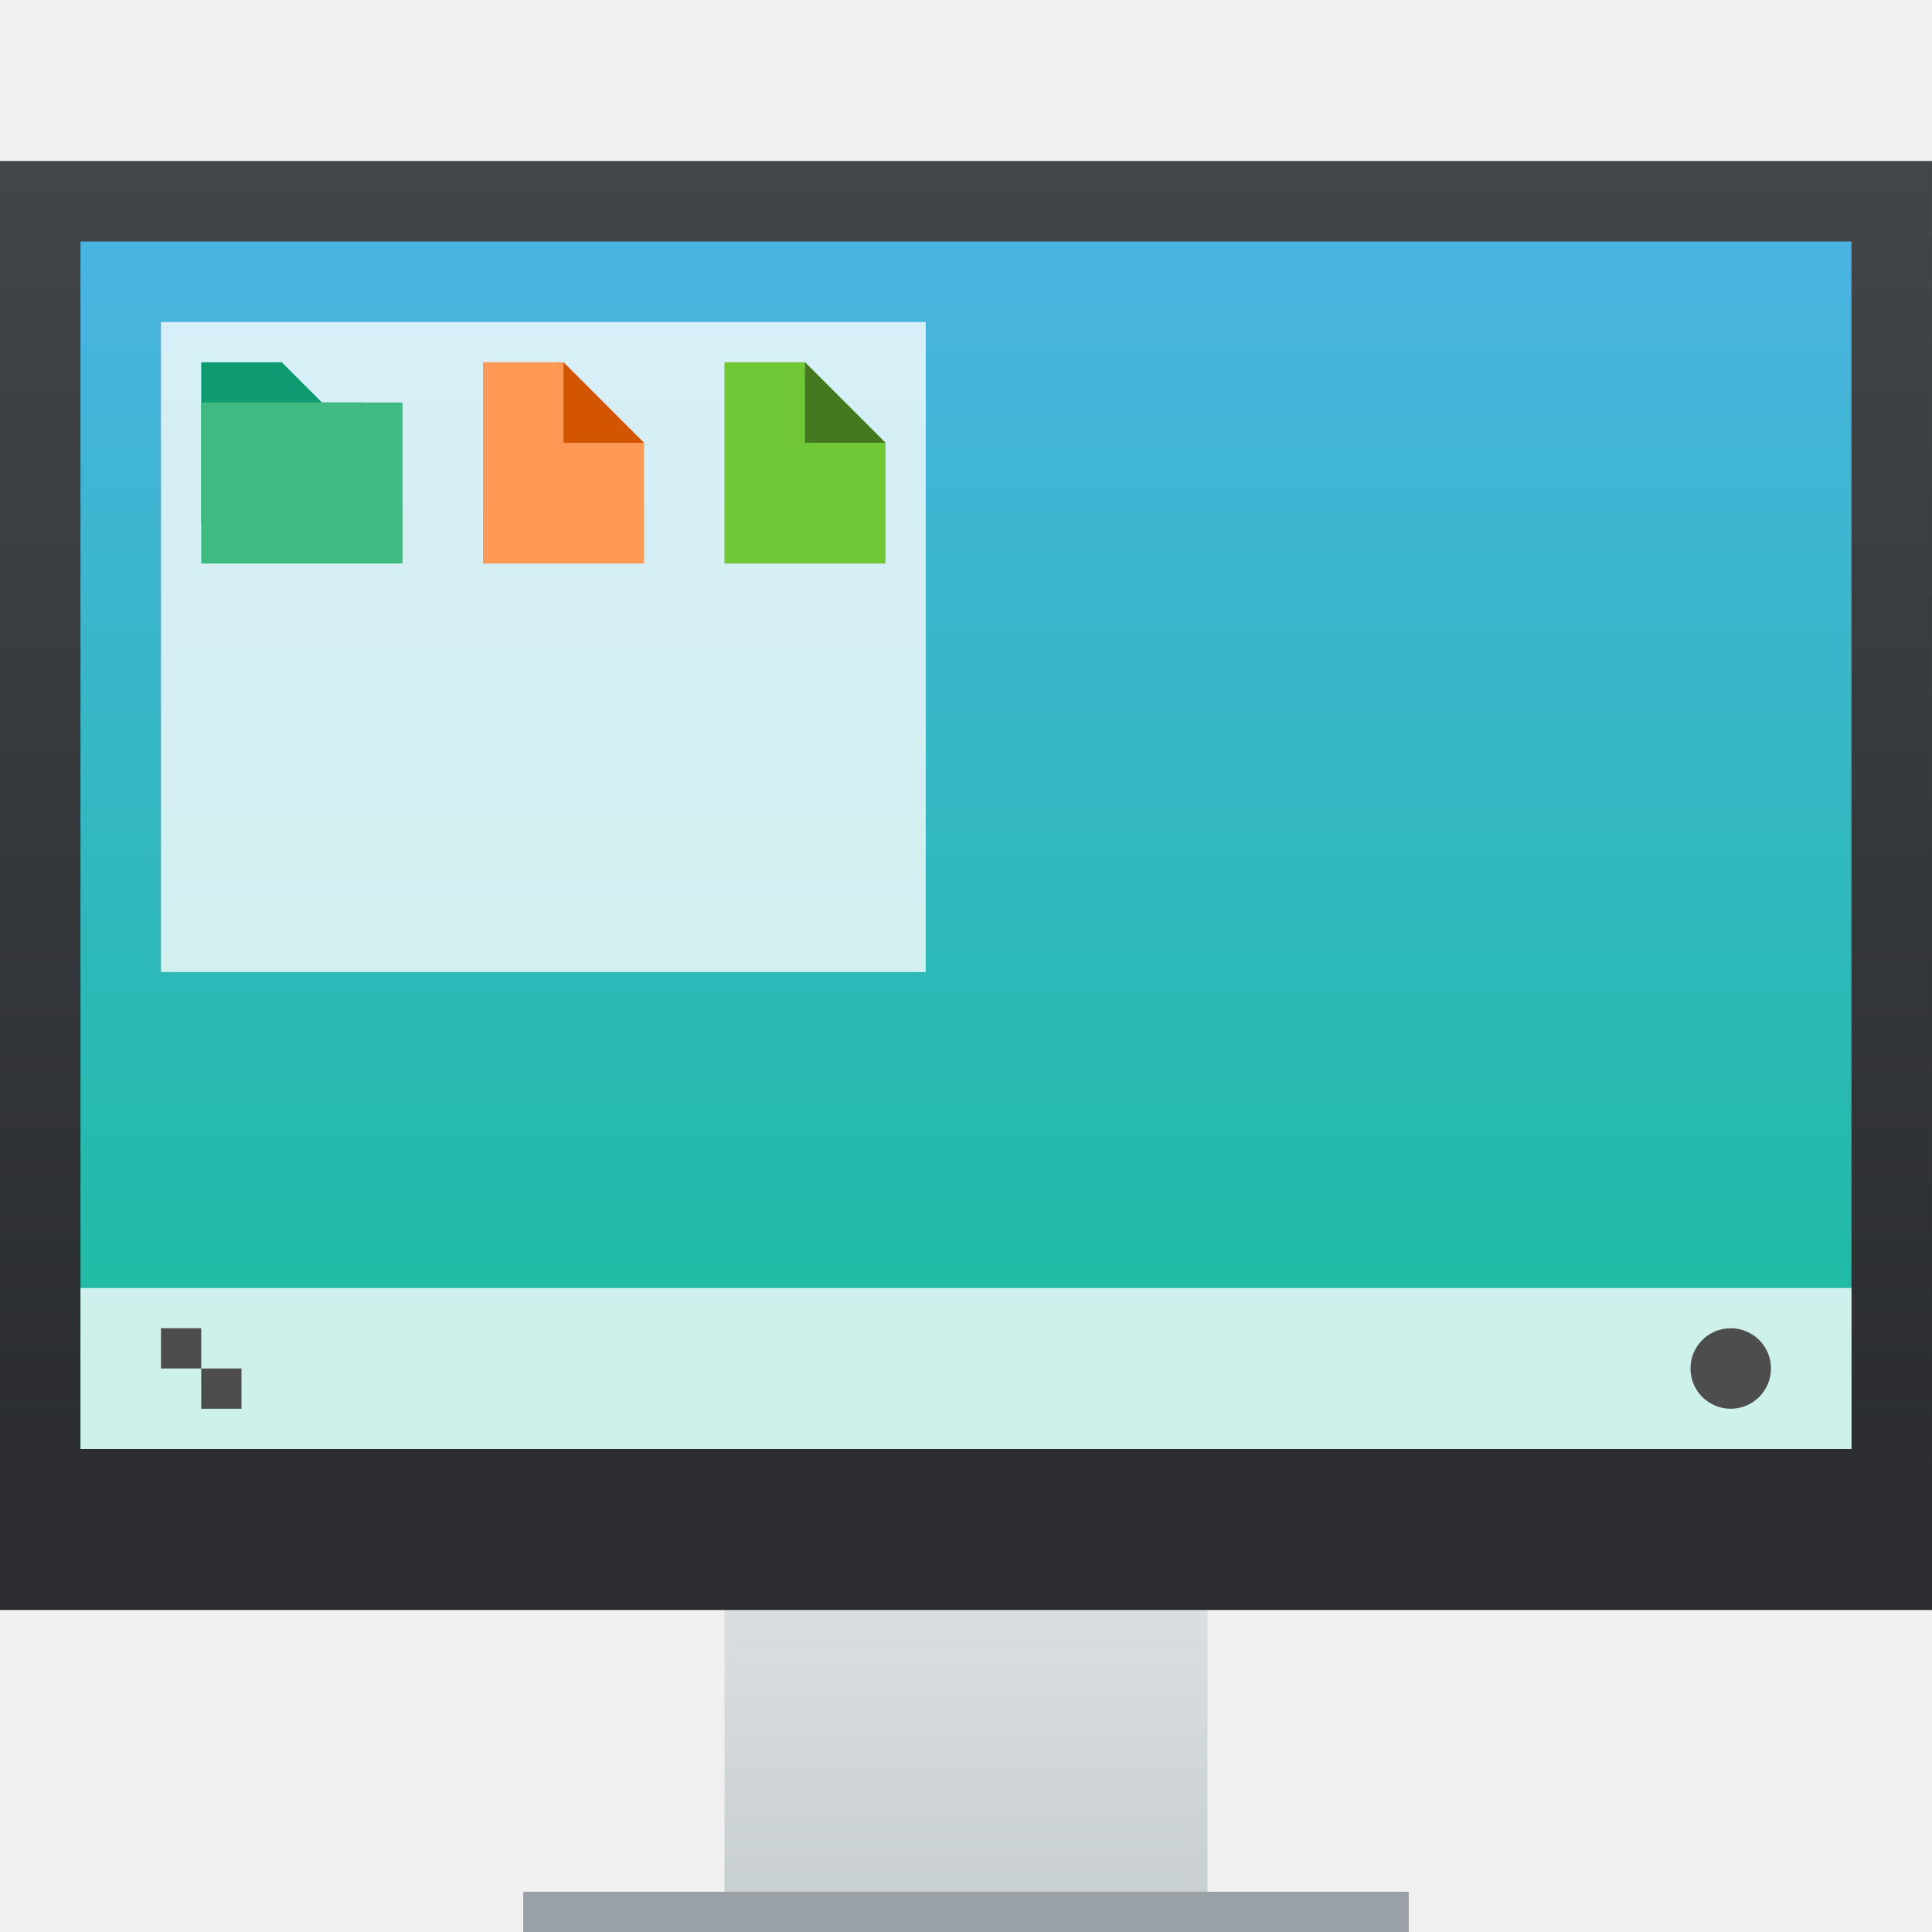
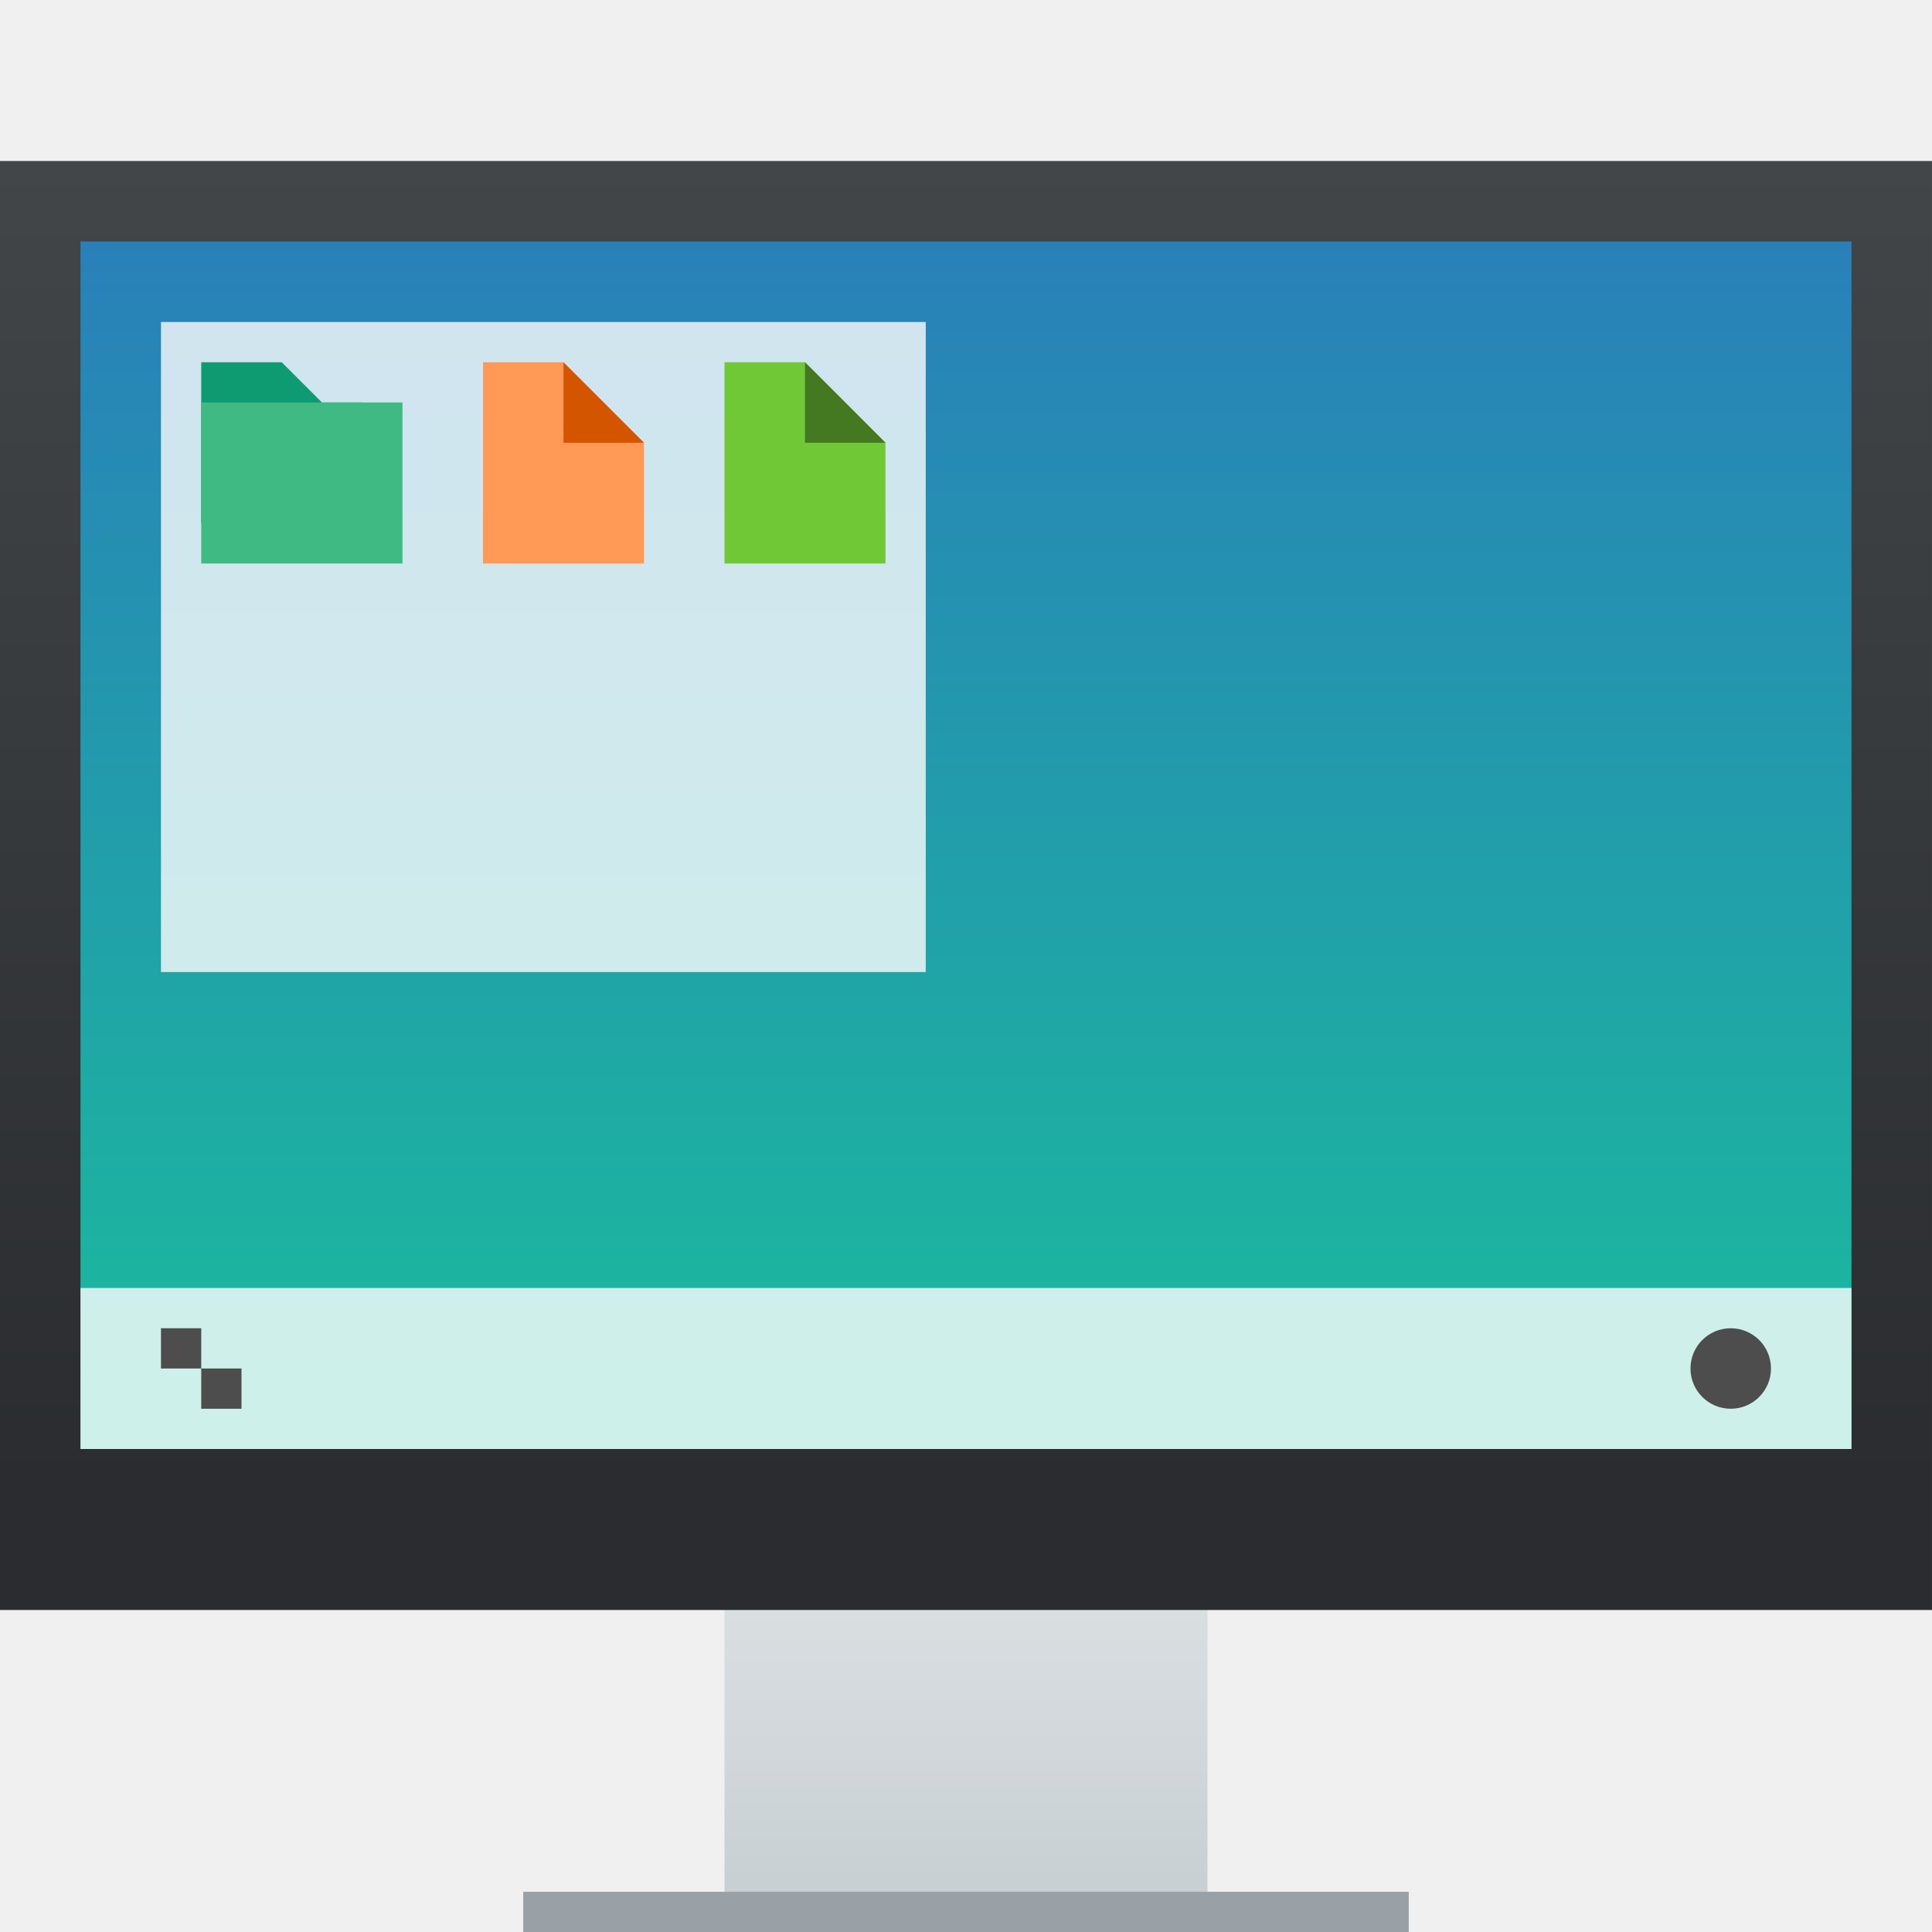
<svg xmlns="http://www.w3.org/2000/svg" xmlns:xlink="http://www.w3.org/1999/xlink" width="48" height="48" id="svg5453" version="1.1">
  <defs id="defs5455">
    <linearGradient id="linearGradient4159">
      <stop id="stop4161" offset="0" style="stop-color:#2a2c2f;stop-opacity:1" />
      <stop id="stop4163" offset="1" style="stop-color:#424649;stop-opacity:1" />
    </linearGradient>
    <linearGradient xlink:href="#linearGradient4159" id="linearGradient4250" x1="409.571" y1="536.798" x2="409.571" y2="503.798" gradientUnits="userSpaceOnUse" />
    <linearGradient xlink:href="#linearGradient4303" id="linearGradient4272" x1="408.571" y1="547.798" x2="408.571" y2="536.798" gradientUnits="userSpaceOnUse" gradientTransform="translate(-384.5714,-499.798)" />
    <linearGradient id="linearGradient4303">
      <stop style="stop-color:#c6cdd1;stop-opacity:1" offset="0" id="stop4305" />
      <stop style="stop-color:#e0e5e7;stop-opacity:1" offset="1" id="stop4307" />
    </linearGradient>
-     <linearGradient xlink:href="#linearGradient4697" id="linearGradient4249" gradientUnits="userSpaceOnUse" gradientTransform="matrix(0.9166663,0,0,0.9166661,34.04774,43.98342)" x1="419.33" y1="536.525" x2="419.33" y2="498.134" />
+     <linearGradient xlink:href="#linearGradient4697" id="linearGradient4249" gradientUnits="userSpaceOnUse" gradientTransform="matrix(0.9166663,0,0,0.9166661,34.04774,43.98342)" x1="419.481" y1="536.525" x2="419.481" y2="503.798" />
    <linearGradient id="linearGradient4697">
      <stop style="stop-color:#1abc9c;stop-opacity:1" id="stop4699" />
-       <stop offset="1" style="stop-color:#52b2ee;stop-opacity:1" id="stop4701" />
+       <stop offset="1" style="stop-color:#2980b9;stop-opacity:1" id="stop4701" />
    </linearGradient>
  </defs>
  <g id="layer1" transform="translate(-384.5714,-499.798)">
    <path style="opacity:1;fill:url(#linearGradient4272);fill-opacity:1;stroke:none;stroke-width:2.8;stroke-miterlimit:4;stroke-dasharray:none;stroke-opacity:0.55" d="m 18,37 0,7 0,2 0,2 12,0 0,-2 0,-2 0,-7 z" id="rect4254" transform="translate(384.5714,499.798)" />
    <rect style="opacity:1;fill:url(#linearGradient4250);fill-opacity:1;stroke:none;stroke-width:2.8;stroke-miterlimit:4;stroke-dasharray:none;stroke-opacity:0.55" id="rect4173" width="48" height="36" x="384.571" y="503.798" />
    <path style="fill:url(#linearGradient4249)" id="path4247" d="m 386.571,505.798 0,30 44,0 0,-30 -44,0 z" />
    <rect style="opacity:1;fill:#99a1a7;fill-opacity:1;stroke:none;stroke-width:2.8;stroke-miterlimit:4;stroke-dasharray:none;stroke-opacity:0.55" id="rect4295" width="22" height="1" x="397.571" y="546.798" />
    <rect style="opacity:1;fill:#ffffff;fill-opacity:0.784;stroke:none" id="rect4267" width="44" height="4" x="386.571" y="531.798" />
    <circle style="opacity:1;fill:#4d4d4d;fill-opacity:1;stroke:none;stroke-opacity:1" id="path4166" cx="427.571" cy="533.798" r="1" />
    <path style="opacity:1;fill:#4d4d4d;fill-opacity:1;stroke:none;stroke-opacity:1" d="m 388.571,532.798 0,1 1,0 0,-1 -1,0 z m 1,1 0,1 1,0 0,-1 -1,0 z" id="rect4183" />
    <rect style="fill:#ffffff;fill-opacity:0.784;stroke:none" id="rect3432" width="19" height="16.15" x="388.571" y="507.798" />
    <path style="opacity:1;fill:#0f9b71;fill-opacity:1;stroke:none" d="m 389.571,508.798 0,4 4,0 0,-3 -1,0 -1,-1 z" id="rect4160" />
    <path style="opacity:1;fill:#ff9955;fill-opacity:1;stroke:none" d="m 396.571,508.798 0,5 4,0 0,-3 -2,-2 z" id="rect4235" />
    <path style="fill:#d45500;fill-opacity:1;fill-rule:evenodd;stroke:none;stroke-width:1px;stroke-linecap:butt;stroke-linejoin:miter;stroke-opacity:1" d="m 398.571,508.798 2,2 -2,0 z" id="path4237" />
    <path style="fill:#3fba82;fill-opacity:1;stroke:none" d="m 389.571,509.798 5,0 0,4 -5,0 z" id="rect4272" />
    <path id="path4275" d="m 402.571,508.798 0,5 4,0 0,-3 -2,-2 z" style="opacity:1;fill:#71c837;fill-opacity:1;stroke:none" />
    <path id="path4277" d="m 404.571,508.798 2,2 -2,0 z" style="fill:#447821;fill-opacity:1;fill-rule:evenodd;stroke:none;stroke-width:1px;stroke-linecap:butt;stroke-linejoin:miter;stroke-opacity:1" />
  </g>
</svg>
